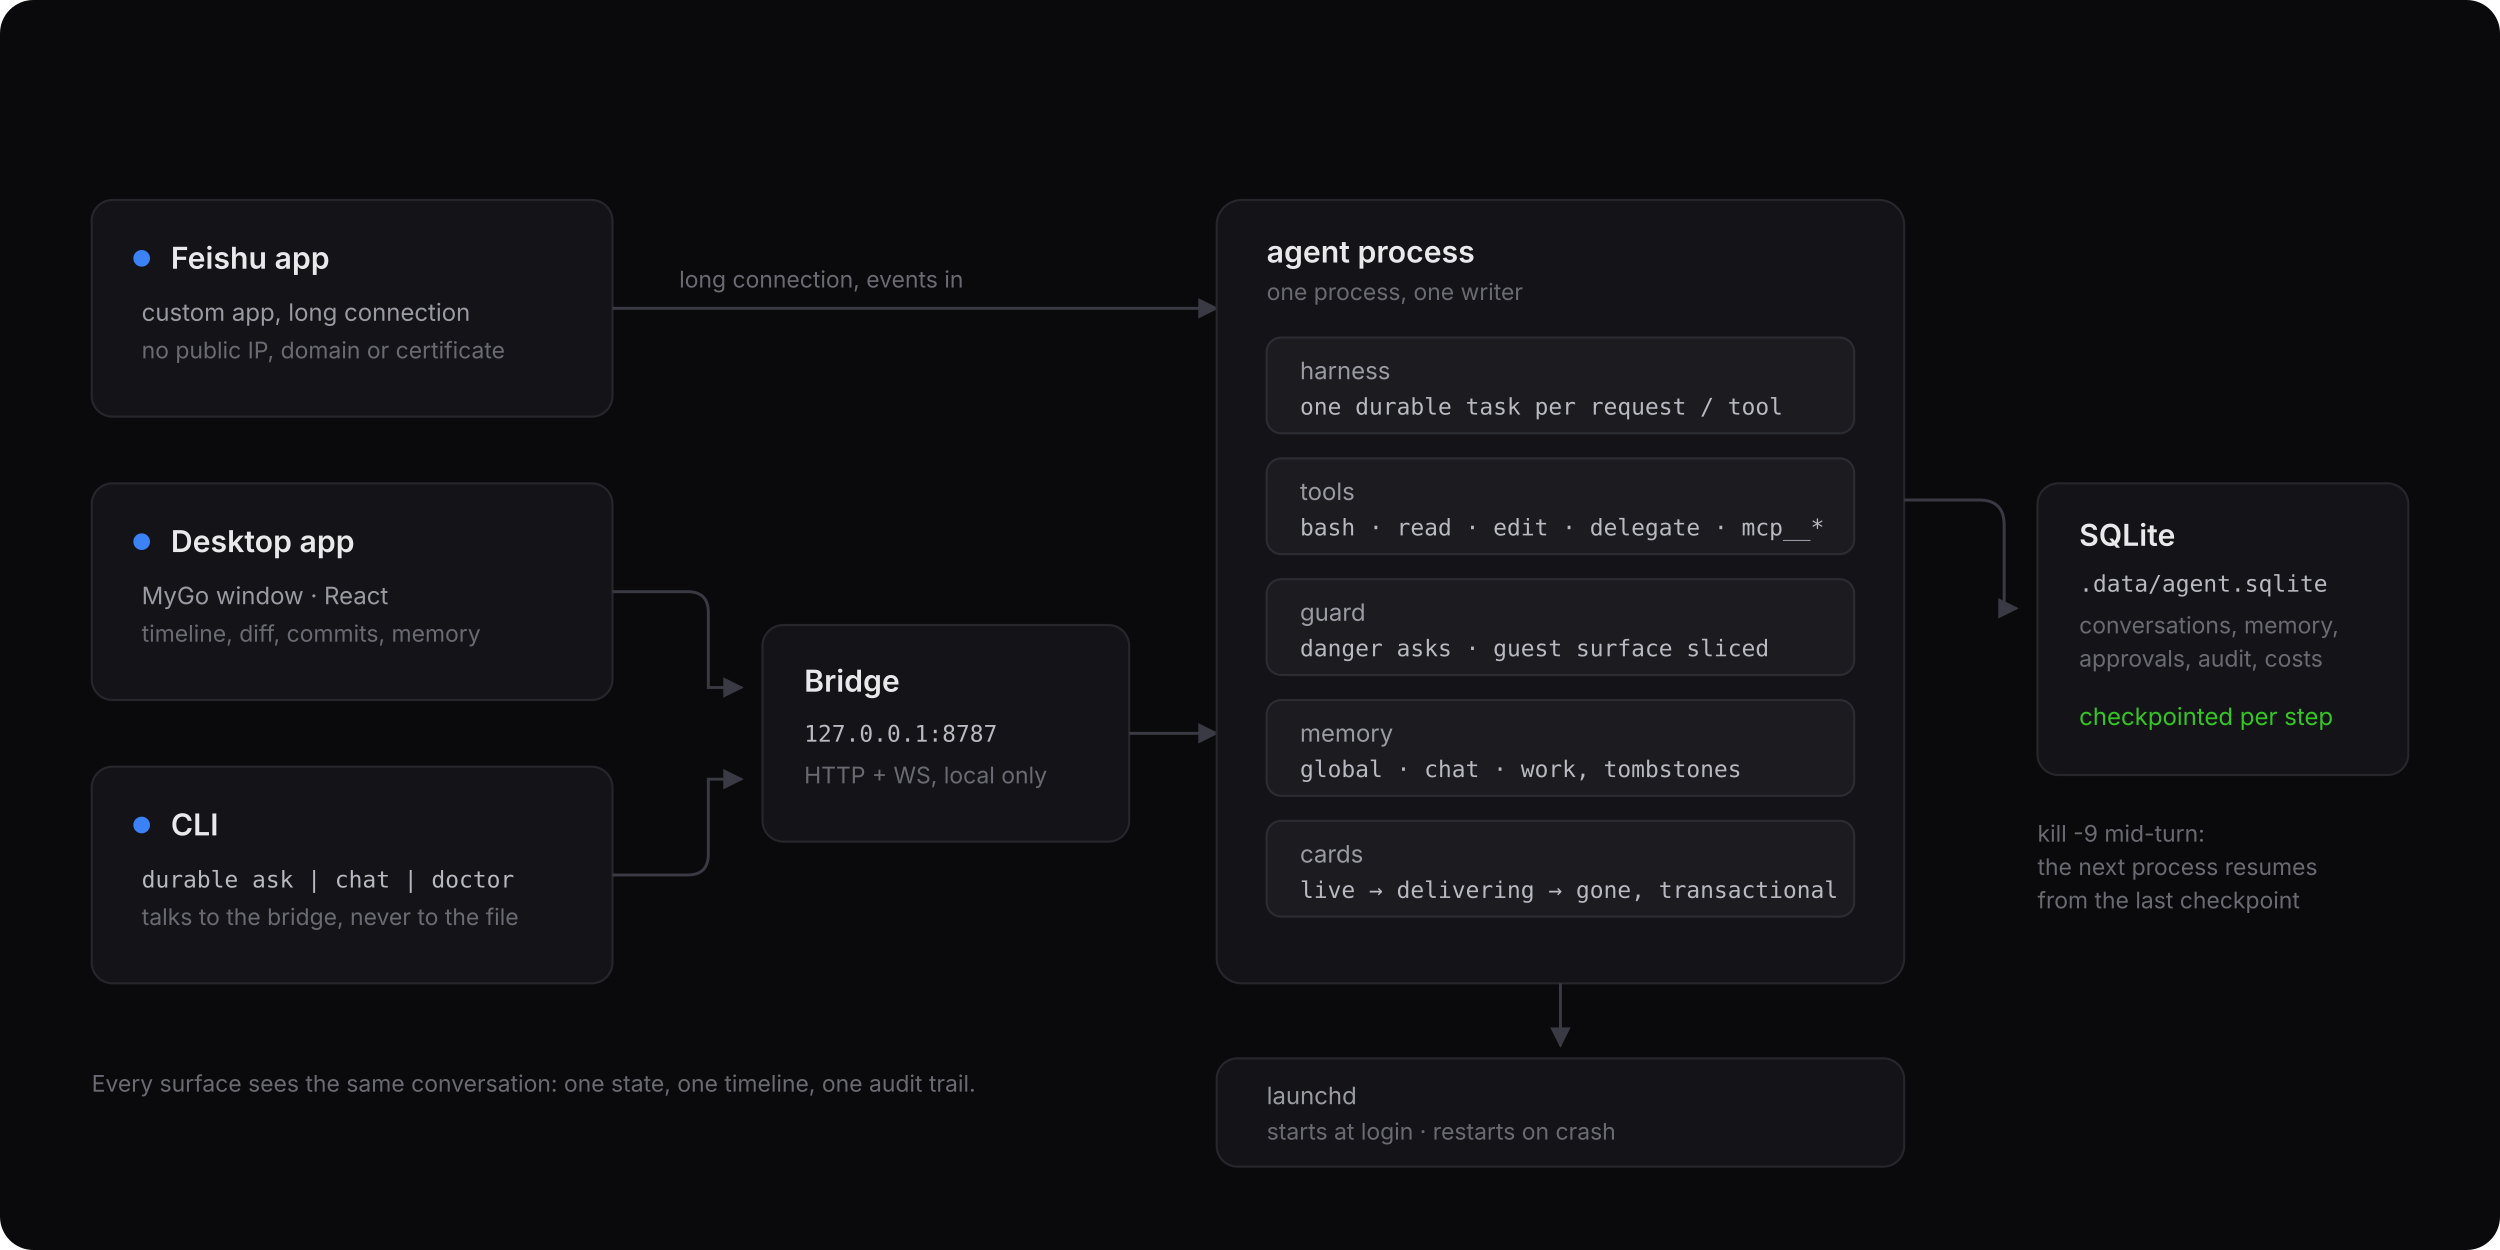
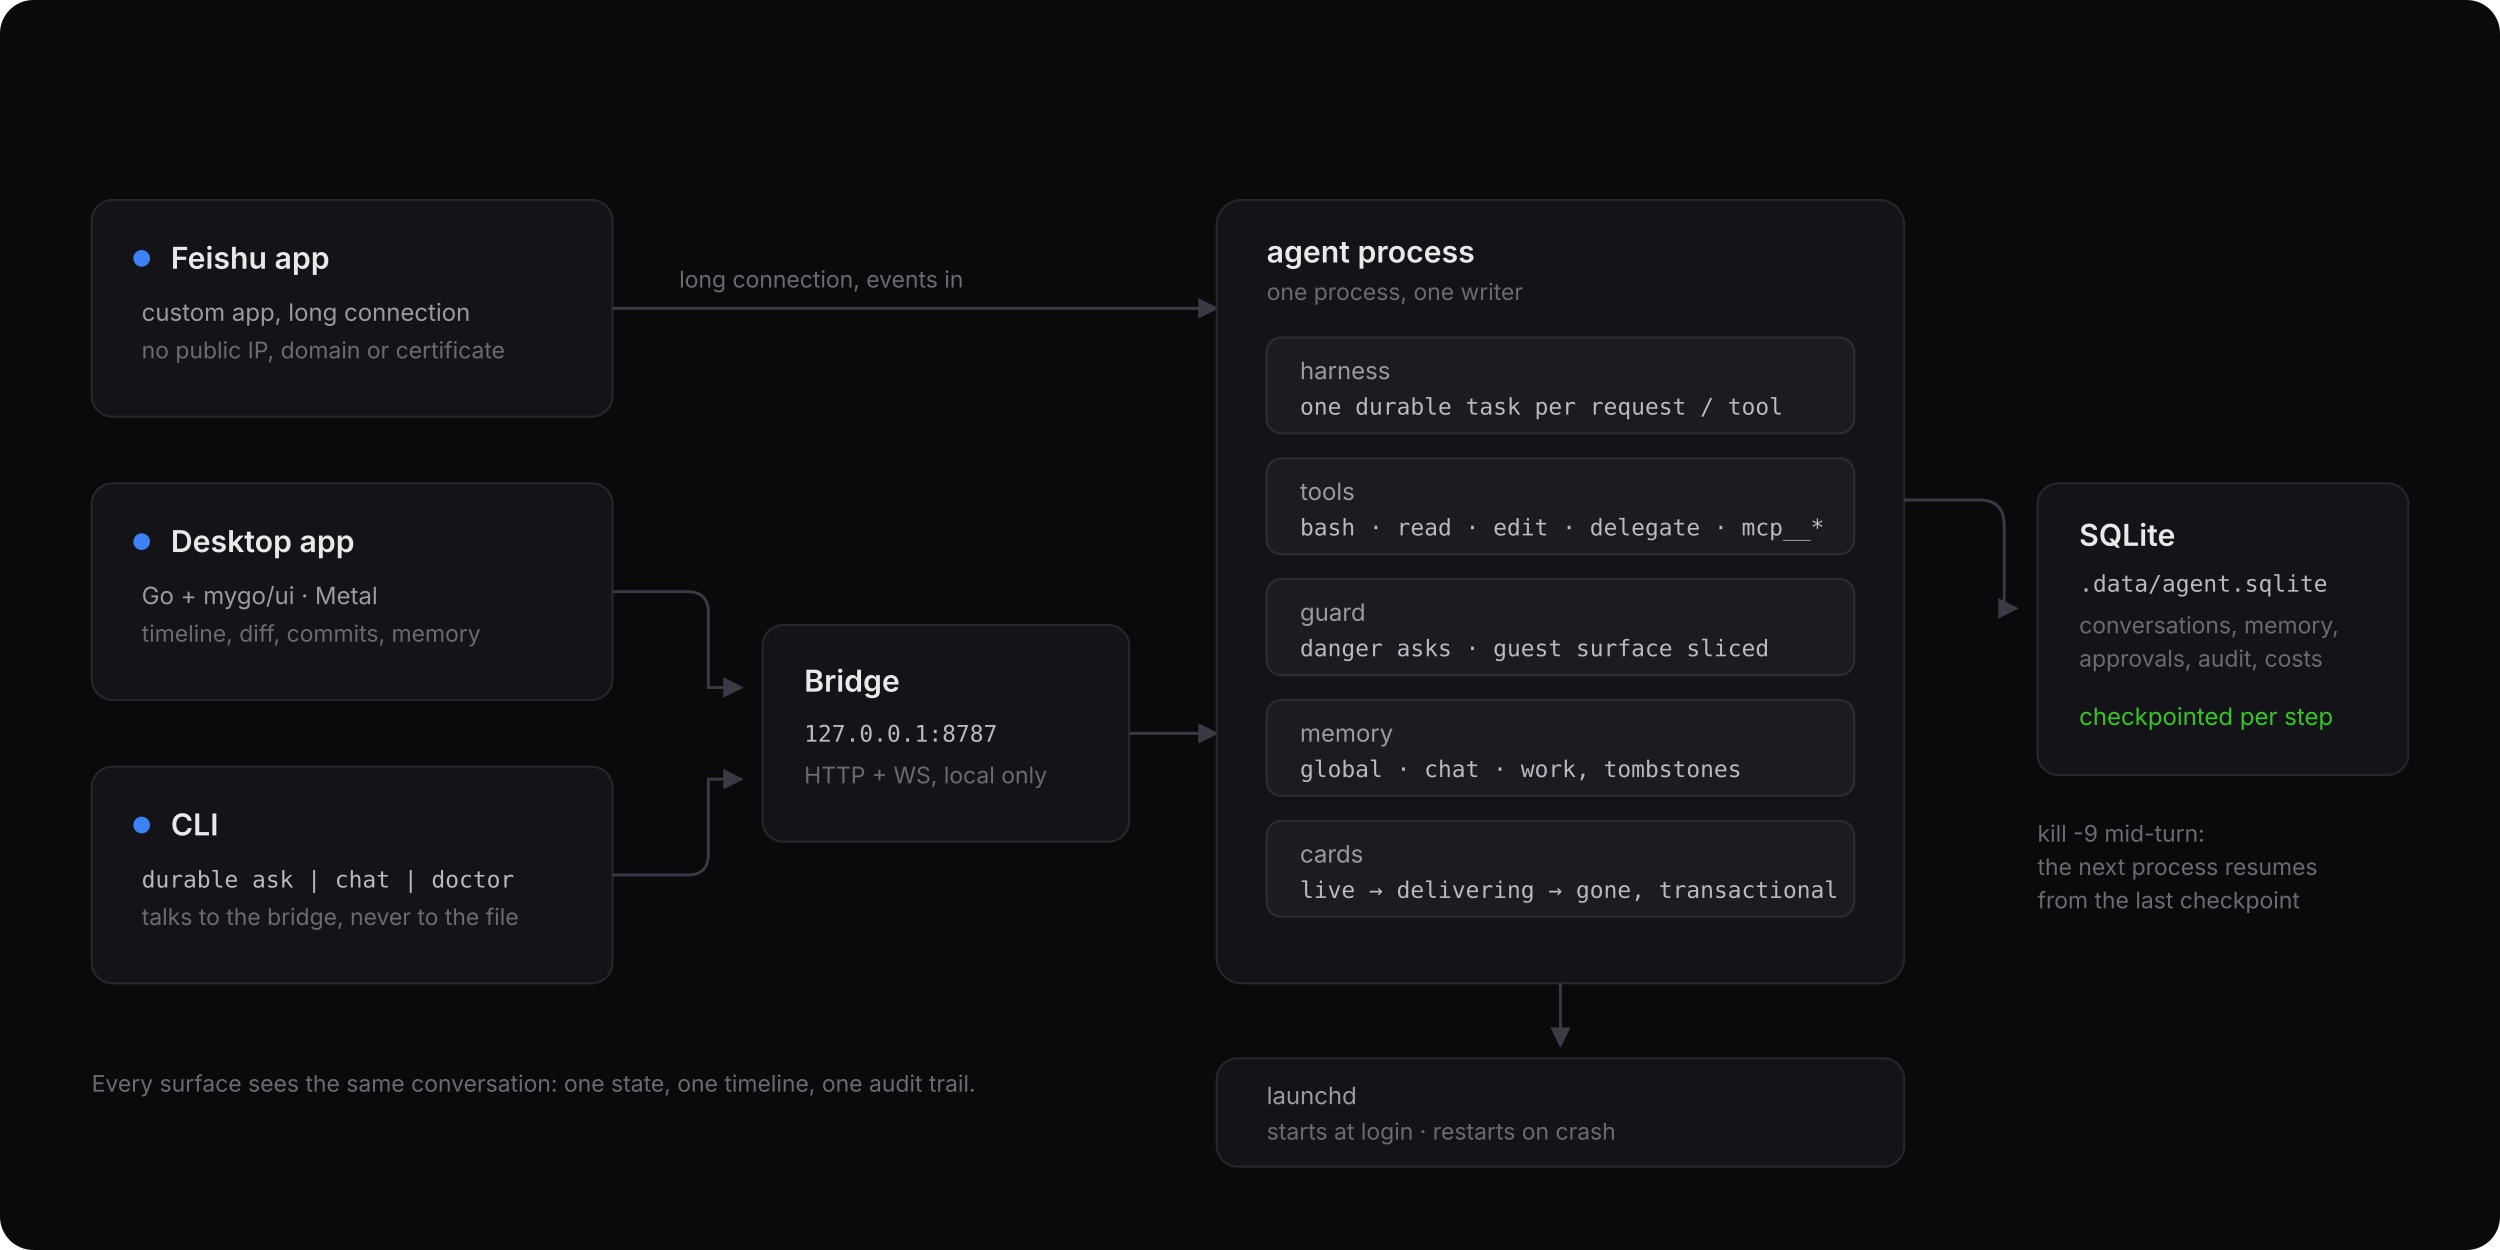
<svg xmlns="http://www.w3.org/2000/svg" viewBox="0 0 1200 600" width="1200" height="600" role="img" aria-label="pitta architecture: three surfaces, one process, one SQLite file">
  <defs>
    <style>
      .plate { fill: #0a0a0c; }
      .card { fill: #141418; stroke: #26262c; stroke-width: 1; }
      .t { fill: #e9e9ec; font-family: -apple-system, "SF Pro Text", Inter, sans-serif; font-size: 14.5px; font-weight: 600; }
      .s { fill: #9a9aa3; font-family: -apple-system, "SF Pro Text", Inter, sans-serif; font-size: 11.5px; }
      .f { fill: #6a6a72; font-family: -apple-system, "SF Pro Text", Inter, sans-serif; font-size: 11px; }
      .m { fill: #b9b9c2; font-family: "SF Mono", ui-monospace, monospace; font-size: 11px; }
      .ln { stroke: #3a3a44; stroke-width: 1.4; fill: none; }
      .arw { fill: #3a3a44; }
      .badge { fill: #1b1b20; stroke: #2c2c33; }
      .accent { fill: #3b82f6; }
    </style>
    <marker id="a" viewBox="0 0 10 10" refX="9" refY="5" markerWidth="7" markerHeight="7" orient="auto-start-reverse">
      <path d="M0,0 L10,5 L0,10 z" class="arw" />
    </marker>
  </defs>
  <rect class="plate" x="0" y="0" width="1200" height="600" rx="16" />
  <g>
    <rect class="card" x="44" y="96" width="250" height="104" rx="10" />
    <circle class="accent" cx="68" cy="124" r="4" />
    <text class="t" x="82" y="129">Feishu app</text>
    <text class="s" x="68" y="154">custom app, long connection</text>
    <text class="f" x="68" y="172">no public IP, domain or certificate</text>
  </g>
  <g>
    <rect class="card" x="44" y="232" width="250" height="104" rx="10" />
    <circle class="accent" cx="68" cy="260" r="4" />
    <text class="t" x="82" y="265">Desktop app</text>
-     <text class="s" x="68" y="290">MyGo window · React</text>
+     <text class="s" x="68" y="290">Go + mygo/ui · Metal</text>
    <text class="f" x="68" y="308">timeline, diff, commits, memory</text>
  </g>
  <g>
    <rect class="card" x="44" y="368" width="250" height="104" rx="10" />
    <circle class="accent" cx="68" cy="396" r="4" />
    <text class="t" x="82" y="401">CLI</text>
    <text class="m" x="68" y="426">durable ask | chat | doctor</text>
    <text class="f" x="68" y="444">talks to the bridge, never to the file</text>
  </g>
  <rect class="card" x="366" y="300" width="176" height="104" rx="10" />
  <text class="t" x="386" y="332">Bridge</text>
  <text class="m" x="386" y="356">127.0.0.1:8787</text>
  <text class="f" x="386" y="376">HTTP + WS, local only</text>
  <path class="ln" d="M294,148 H584" marker-end="url(#a)" />
  <text class="f" x="326" y="138">long connection, events in</text>
  <path class="ln" d="M294,284 H330 Q340,284 340,294 V330 H356" marker-end="url(#a)" />
  <path class="ln" d="M294,420 H330 Q340,420 340,410 V374 H356" marker-end="url(#a)" />
  <path class="ln" d="M542,352 H584" marker-end="url(#a)" />
  <rect class="card" x="584" y="96" width="330" height="376" rx="12" />
  <text class="t" x="608" y="126">agent process</text>
  <text class="f" x="608" y="144">one process, one writer</text>
  <rect class="badge" x="608" y="162" width="282" height="46" rx="7" />
  <text class="s" x="624" y="182">harness</text>
  <text class="m" x="624" y="199">one durable task per request / tool</text>
  <rect class="badge" x="608" y="220" width="282" height="46" rx="7" />
  <text class="s" x="624" y="240">tools</text>
  <text class="m" x="624" y="257">bash · read · edit · delegate · mcp__*</text>
  <rect class="badge" x="608" y="278" width="282" height="46" rx="7" />
  <text class="s" x="624" y="298">guard</text>
  <text class="m" x="624" y="315">danger asks · guest surface sliced</text>
  <rect class="badge" x="608" y="336" width="282" height="46" rx="7" />
  <text class="s" x="624" y="356">memory</text>
  <text class="m" x="624" y="373">global · chat · work, tombstones</text>
  <rect class="badge" x="608" y="394" width="282" height="46" rx="7" />
  <text class="s" x="624" y="414">cards</text>
  <text class="m" x="624" y="431">live → delivering → gone, transactional</text>
  <path class="ln" d="M914,240 H950 Q962,240 962,252 V292 H968" marker-end="url(#a)" />
  <rect class="card" x="978" y="232" width="178" height="140" rx="10" />
  <text class="t" x="998" y="262">SQLite</text>
  <text class="m" x="998" y="284">.data/agent.sqlite</text>
  <text class="f" x="998" y="304">conversations, memory,</text>
  <text class="f" x="998" y="320">approvals, audit, costs</text>
  <text class="s" x="998" y="348" style="fill:#34c724">checkpointed per step</text>
  <path class="ln" d="M749,472 V502" marker-end="url(#a)" />
  <rect class="card" x="584" y="508" width="330" height="52" rx="10" />
  <text class="s" x="608" y="530">launchd</text>
  <text class="f" x="608" y="547">starts at login · restarts on crash</text>
  <text class="f" x="44" y="524">Every surface sees the same conversation: one state, one timeline, one audit trail.</text>
  <text class="f" x="978" y="404">kill -9 mid-turn:</text>
  <text class="f" x="978" y="420">the next process resumes</text>
  <text class="f" x="978" y="436">from the last checkpoint</text>
</svg>
